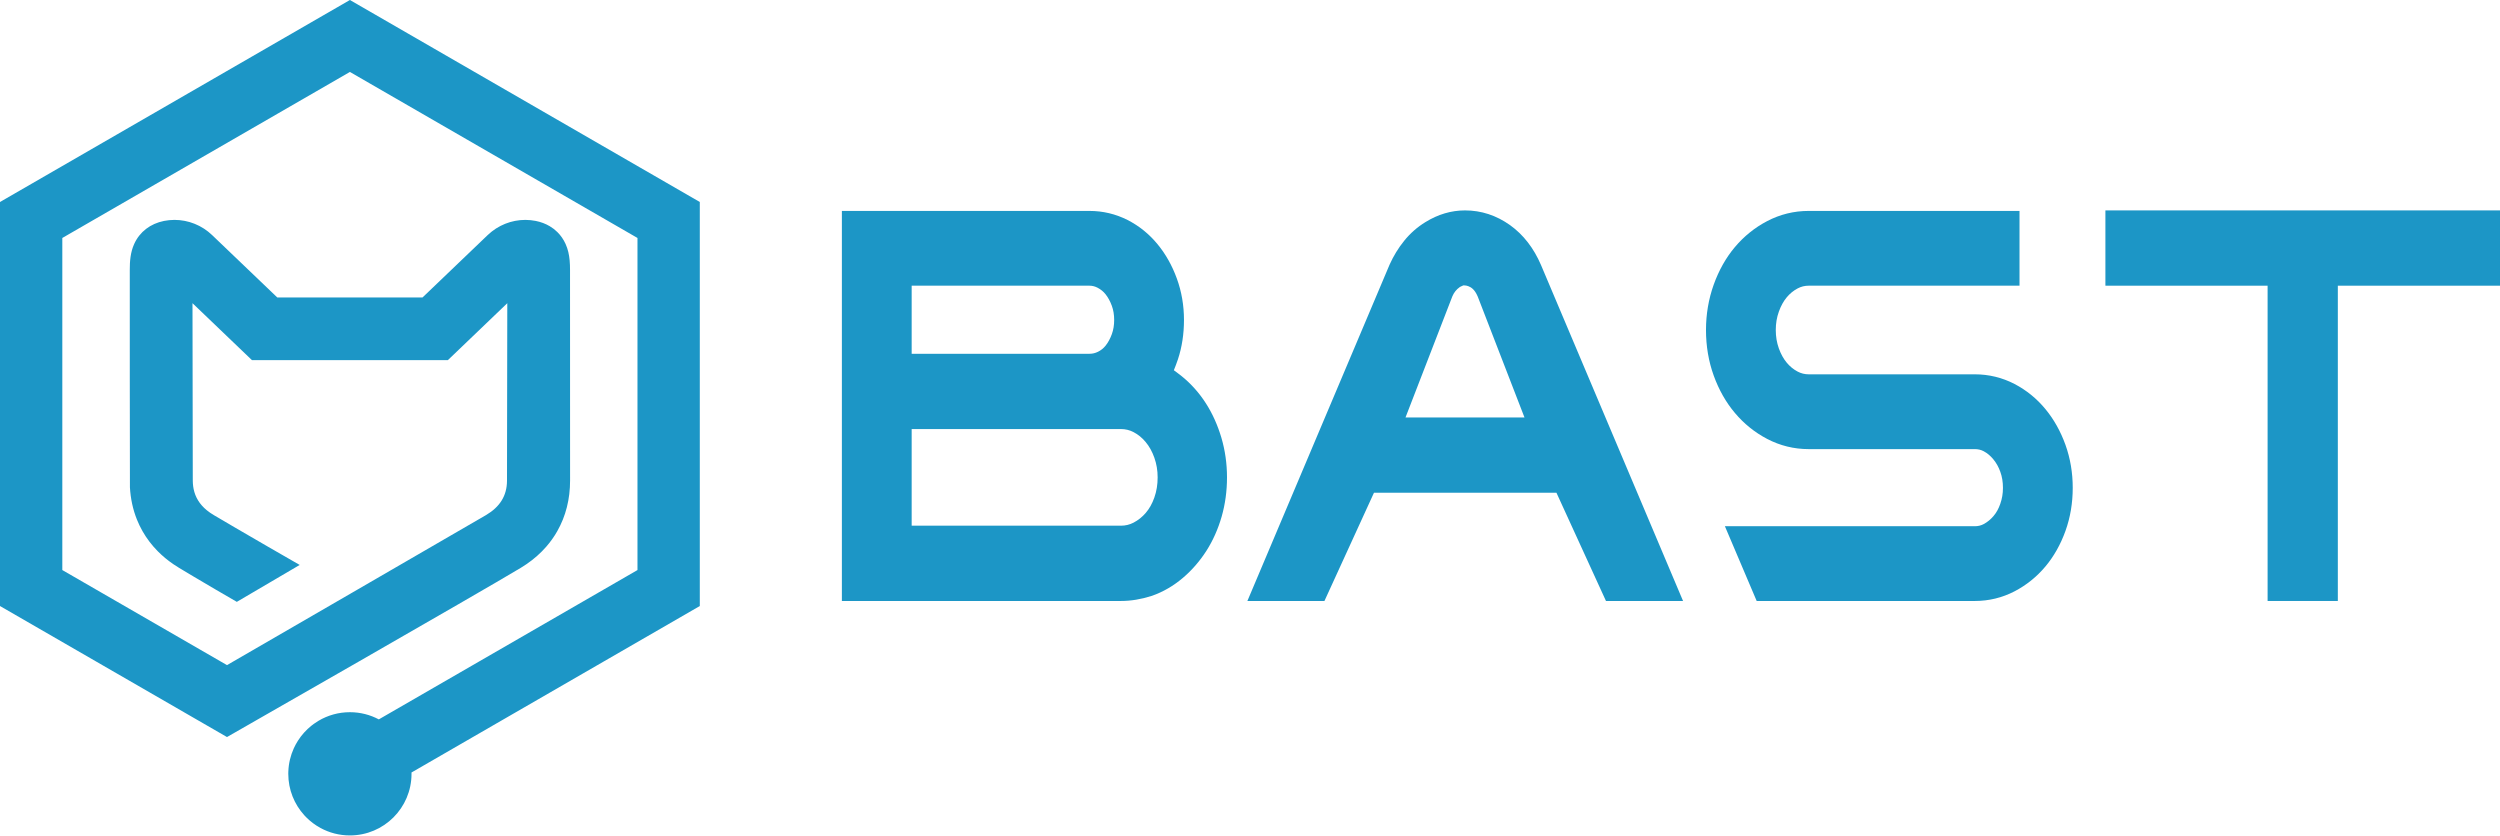
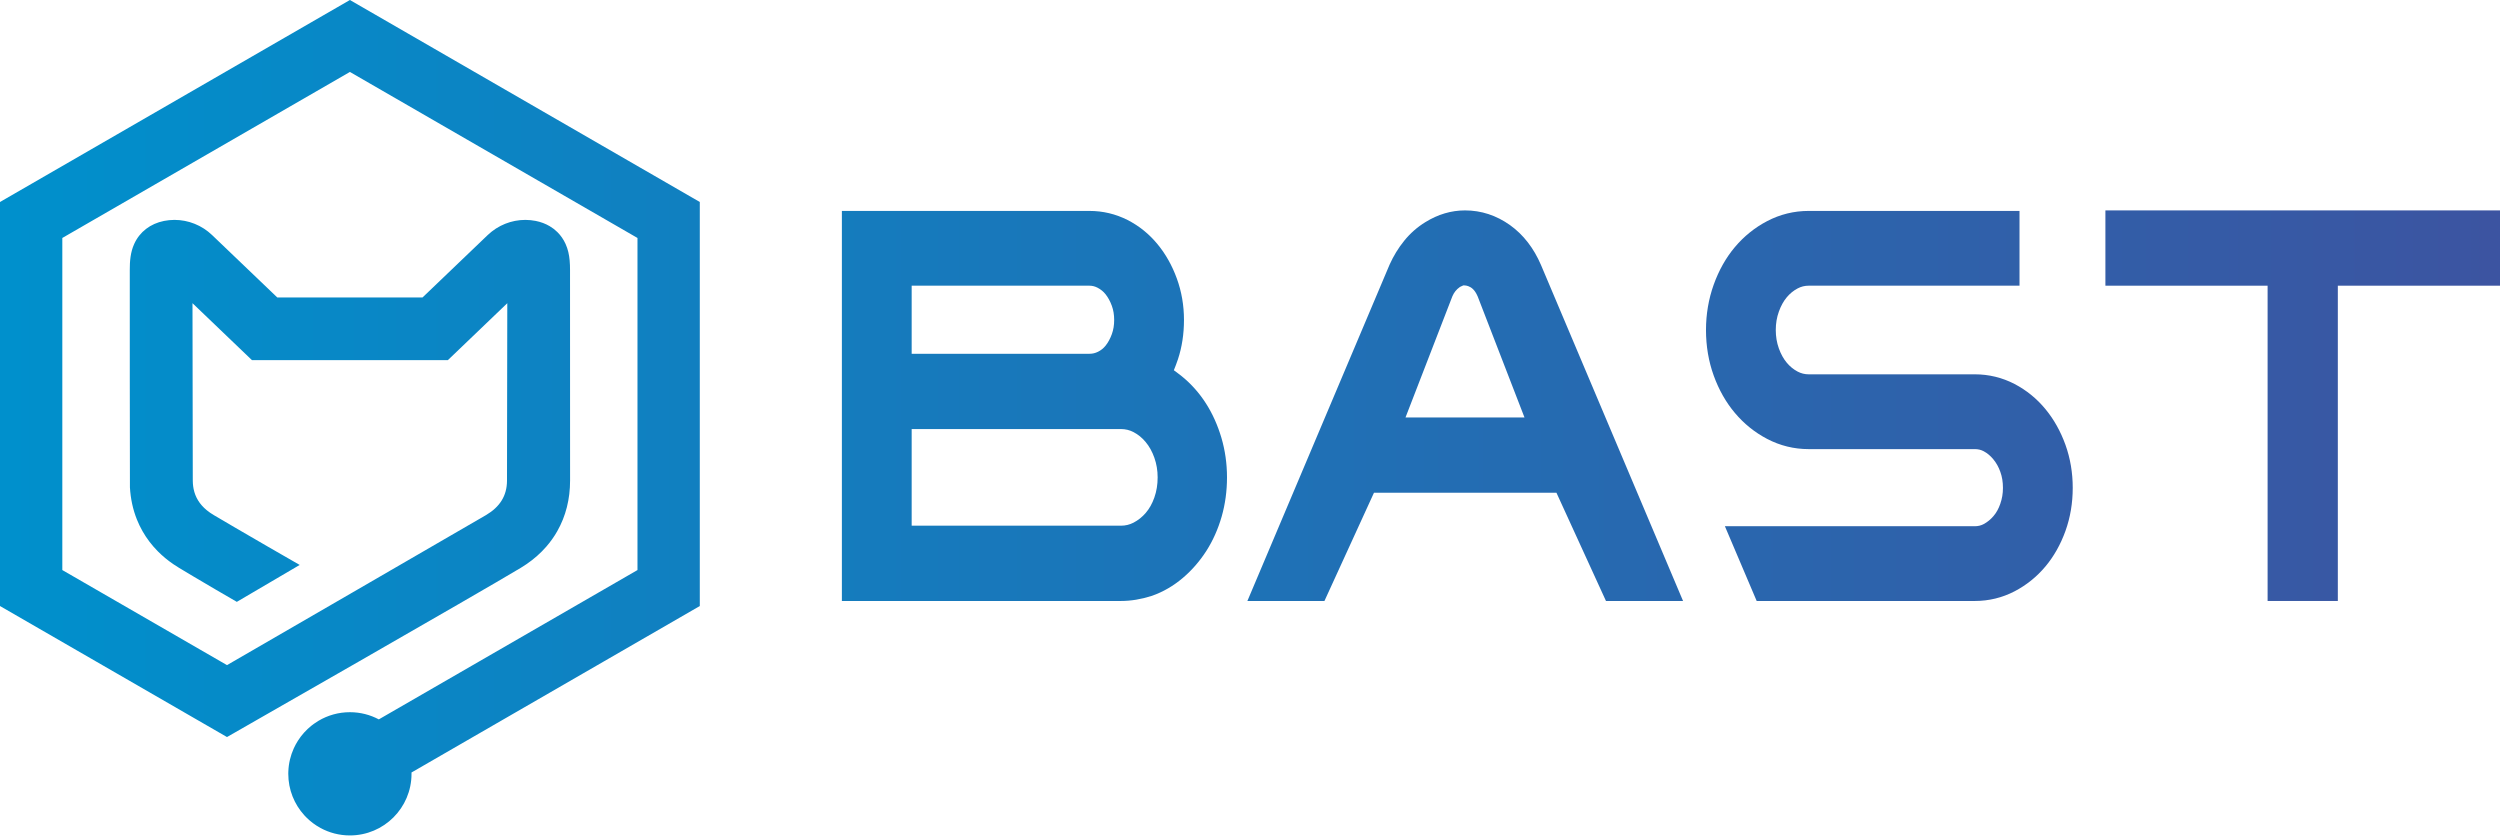
<svg xmlns="http://www.w3.org/2000/svg" width="1663.16pt" height="555.785pt" viewBox="0 0 1663.16 555.785" version="1.1" id="svg5">
-   <defs id="defs5" />
-   <path fill-rule="nonzero" fill="#1c96c6" fill-opacity="1" d="m 767.938,331.023 c -1.426,4.031 -3.293,7.359 -5.688,10.164 -2.375,2.754 -5.031,4.883 -8.113,6.492 -2.641,1.375 -5.395,2.047 -8.445,2.047 H 606.5 v -64.293 h 139.191 c 3.051,0 5.805,0.672 8.43,2.051 3.047,1.59 5.652,3.719 7.996,6.523 2.477,2.949 4.363,6.375 5.82,10.457 1.477,4.18 2.199,8.477 2.199,13.117 0,4.867 -0.723,9.262 -2.199,13.441 M 606.5,190.059 h 118.309 c 1.867,0 3.656,0.457 5.41,1.375 2.082,1.102 3.801,2.492 5.246,4.297 1.688,2.129 3.098,4.703 4.18,7.656 1.066,2.918 1.574,6.016 1.574,9.492 0,3.457 -0.508,6.555 -1.574,9.473 -1.082,2.969 -2.477,5.543 -4.164,7.641 -1.395,1.723 -3.016,3.031 -4.969,4 -1.867,0.934 -3.688,1.359 -5.703,1.359 H 606.5 Z m 206.047,101.145 c -2.477,-8.344 -5.918,-16.016 -10.246,-22.785 -4.41,-6.918 -9.805,-12.984 -16.035,-18.051 -0.77,-0.621 -1.539,-1.227 -2.344,-1.816 l -3,-2.246 1.359,-3.477 c 0.492,-1.262 0.953,-2.559 1.379,-3.852 2.656,-8.066 4,-16.852 4,-26.098 0,-9.625 -1.59,-18.871 -4.723,-27.508 -3.113,-8.609 -7.426,-16.297 -12.836,-22.871 -5.621,-6.836 -12.344,-12.262 -19.98,-16.148 -7.902,-4 -16.426,-6.031 -25.312,-6.031 H 560.07 v 259.488 h 185.621 c 6.625,0 13.477,-1.129 20.379,-3.344 l 0.395,-0.129 c 7.293,-2.559 14.211,-6.574 20.492,-11.918 6,-5.102 11.262,-11.164 15.637,-18 4.344,-6.82 7.754,-14.477 10.133,-22.754 2.359,-8.246 3.555,-17.02 3.555,-26.082 0,-9.101 -1.262,-17.969 -3.734,-26.379" id="path1" style="fill:#1c96c6;fill-opacity:1" />
-   <path fill-rule="nonzero" fill="#1c96c6" fill-opacity="1" d="m 935.02,277.746 31.211,-80.688 c 1.117,-2.559 2.641,-4.461 4.805,-6 l 0.508,-0.312 c 0.461,-0.246 0.805,-0.375 1,-0.457 l 0.953,-0.445 1.226,0.066 c 0.641,0.031 1.379,0.215 2.164,0.508 1.82,0.707 4.133,2.098 6.098,6.656 l 0.082,0.18 31.133,80.492 z m 90.164,-101.41 -0.035,-0.082 c -4.836,-11.262 -11.754,-20.164 -20.539,-26.457 -9.098,-6.508 -19.195,-9.82 -30,-9.82 -9.133,0 -17.984,2.621 -26.328,7.785 -5.394,3.297 -10.164,7.492 -14.195,12.508 -3.82,4.723 -7.051,10.02 -9.641,15.773 l -94.605,223.766 h 51.262 l 32.949,-72 h 121.394 l 32.949,72 h 51.277 z m 0,0" id="path2" style="fill:#1c96c6;fill-opacity:1" />
-   <path fill-rule="nonzero" fill="#1c96c6" fill-opacity="1" d="m 1378.914,324.582 c 0,10.047 -1.621,19.688 -4.836,28.637 -3.246,9.016 -7.734,16.984 -13.375,23.688 -5.754,6.856 -12.656,12.395 -20.492,16.477 -8.211,4.262 -17.098,6.426 -26.441,6.426 h -145.113 l -21.148,-49.734 h 166.262 c 2.246,0 4.149,-0.476 5.984,-1.461 2.391,-1.297 4.492,-3.016 6.426,-5.262 1.918,-2.231 3.391,-4.887 4.523,-8.133 1.195,-3.391 1.785,-6.867 1.785,-10.637 0,-3.934 -0.57,-7.445 -1.754,-10.707 -1.145,-3.227 -2.688,-5.981 -4.703,-8.391 -1.887,-2.281 -3.949,-4 -6.293,-5.262 -1.805,-0.969 -3.754,-1.445 -5.969,-1.445 h -110.539 c -9.738,0 -19.035,-2.293 -27.641,-6.801 -8.18,-4.281 -15.41,-10.102 -21.441,-17.281 -5.918,-7.016 -10.656,-15.359 -14.066,-24.801 -3.41,-9.41 -5.148,-19.625 -5.148,-30.348 0,-10.488 1.723,-20.621 5.117,-30.129 3.426,-9.559 8.164,-17.984 14.098,-25.031 3.016,-3.59 6.328,-6.836 9.918,-9.723 3.574,-2.883 7.426,-5.41 11.539,-7.555 8.609,-4.512 17.902,-6.789 27.625,-6.789 h 140.277 v 49.738 h -140.277 c -2.625,0 -5.035,0.605 -7.363,1.836 -2.77,1.473 -5.129,3.41 -7.211,5.898 -2.164,2.594 -3.918,5.789 -5.246,9.512 -1.379,3.836 -2.051,7.836 -2.051,12.242 0,4.395 0.672,8.395 2.035,12.215 1.344,3.754 3.113,6.949 5.262,9.523 2.082,2.492 4.441,4.426 7.211,5.902 2.328,1.23 4.738,1.836 7.363,1.836 h 110.539 c 9.328,0 18.211,2.164 26.441,6.426 7.867,4.117 14.805,9.738 20.574,16.754 5.606,6.789 10.066,14.789 13.293,23.738 3.215,8.969 4.836,18.605 4.836,28.641" id="path3" style="fill:#1c96c6;fill-opacity:1" />
-   <path fill-rule="nonzero" fill="#1c96c6" fill-opacity="1" d="m 1663.16,139.977 v 50.082 h -107.887 v 209.75 h -46.719 V 190.059 h -107.902 v -50.082 z m 0,0" id="path4" style="fill:#1c96c6;fill-opacity:1" />
-   <path fill-rule="nonzero" fill="#1c96c6" fill-opacity="1" d="M 232.777,-4e-6 -1e-6,134.379 v 268.789 l 151.008,87.16 c 0,0 168.301,-96.188 195.5,-112.602 2.621,-1.582 5.094,-3.277 7.418,-5.09 1.164,-0.906 2.289,-1.84 3.375,-2.801 2.176,-1.926 4.203,-3.961 6.07,-6.101 2.805,-3.215 5.262,-6.668 7.352,-10.355 1.418,-2.496 2.664,-5.078 3.73,-7.742 1.066,-2.664 1.957,-5.406 2.668,-8.226 1.426,-5.637 2.141,-11.578 2.133,-17.785 0,0 -0.031,-134.75 -0.035,-140.074 -0.004,-2.102 -0.059,-4.258 -0.262,-6.434 -0.34,-3.621 -1.09,-7.293 -2.707,-10.84 -1.363,-3.012 -3.207,-5.66 -5.461,-7.891 -1.504,-1.488 -3.191,-2.789 -5.039,-3.887 -2.777,-1.648 -5.914,-2.84 -9.348,-3.527 -1.035,-0.203 -2.074,-0.348 -3.109,-0.461 -0.215,-0.023 -0.43,-0.047 -0.648,-0.066 -1.008,-0.094 -2.016,-0.145 -3.023,-0.148 -0.059,0 -0.117,-0.012 -0.172,-0.012 -0.121,0 -0.242,0.016 -0.363,0.019 -0.914,0.008 -1.824,0.051 -2.734,0.133 -0.156,0.012 -0.316,0.019 -0.473,0.035 -0.988,0.098 -1.973,0.246 -2.953,0.43 -0.215,0.039 -0.43,0.082 -0.645,0.129 -0.996,0.203 -1.984,0.434 -2.957,0.719 -0.023,0.008 -0.043,0.016 -0.066,0.023 -0.957,0.281 -1.898,0.621 -2.832,0.98 -0.203,0.082 -0.406,0.156 -0.605,0.242 -0.922,0.375 -1.832,0.789 -2.723,1.242 -0.152,0.078 -0.305,0.164 -0.457,0.246 -0.809,0.43 -1.605,0.887 -2.387,1.379 -0.141,0.09 -0.285,0.172 -0.426,0.262 -0.848,0.551 -1.668,1.141 -2.473,1.762 -0.176,0.137 -0.352,0.277 -0.527,0.418 -0.812,0.656 -1.613,1.332 -2.375,2.062 l -43.348,41.508 h -96.656 l -43.367,-41.508 c -0.762,-0.73 -1.559,-1.406 -2.371,-2.062 -0.176,-0.141 -0.348,-0.281 -0.523,-0.418 -0.805,-0.621 -1.629,-1.211 -2.473,-1.762 -0.141,-0.09 -0.281,-0.172 -0.422,-0.258 -0.785,-0.496 -1.582,-0.957 -2.398,-1.387 -0.148,-0.078 -0.293,-0.164 -0.445,-0.238 -0.895,-0.457 -1.805,-0.871 -2.73,-1.25 -0.199,-0.082 -0.395,-0.156 -0.594,-0.234 -0.941,-0.367 -1.895,-0.707 -2.863,-0.992 -0.012,-0.004 -0.023,-0.008 -0.039,-0.012 -0.977,-0.289 -1.969,-0.52 -2.969,-0.727 -0.211,-0.043 -0.422,-0.086 -0.633,-0.125 -0.984,-0.184 -1.969,-0.332 -2.965,-0.43 -0.152,-0.016 -0.309,-0.023 -0.461,-0.035 -0.91,-0.082 -1.828,-0.125 -2.746,-0.133 -0.117,-0.004 -0.238,-0.019 -0.359,-0.019 -0.055,0 -0.113,0.012 -0.172,0.012 -1.008,0.004 -2.016,0.055 -3.027,0.148 -0.215,0.019 -0.43,0.043 -0.648,0.066 -1.035,0.113 -2.074,0.258 -3.105,0.461 -4.574,0.914 -8.621,2.727 -11.984,5.316 -3.363,2.59 -6.039,5.953 -7.863,9.969 -1.297,2.84 -2.035,5.758 -2.449,8.668 -0.414,2.91 -0.508,5.812 -0.508,8.625 -0.004,3.172 0.008,143.16 0.098,144.68 0.438,7.59 1.992,14.758 4.656,21.414 1.066,2.66 2.309,5.242 3.727,7.734 1.398,2.457 2.957,4.812 4.672,7.062 1.715,2.246 3.586,4.391 5.609,6.426 3.035,3.051 6.414,5.856 10.129,8.402 1.234,0.848 2.512,1.668 3.82,2.457 3.203,1.934 6.418,3.859 9.641,5.773 9.656,5.75 19.355,11.406 28.863,16.895 l 41.82,-24.559 c -6.777,-3.887 -13.77,-7.906 -20.891,-12.02 -7.121,-4.113 -14.367,-8.32 -21.648,-12.57 -4.855,-2.836 -9.727,-5.691 -14.582,-8.555 -1.75,-1.031 -3.332,-2.129 -4.746,-3.297 -4.719,-3.898 -7.602,-8.586 -8.715,-14.172 -0.113,-0.555 -0.207,-1.125 -0.285,-1.699 -0.152,-1.152 -0.234,-2.344 -0.246,-3.566 0,-0.191 -0.004,-0.402 -0.004,-0.637 -0.004,-0.469 -0.008,-1.027 -0.008,-1.668 -0.031,-6.402 -0.188,-115.941 -0.188,-115.945 1.816,1.738 39.547,37.875 39.547,37.875 h 130.348 c 0,0 39.113,-37.473 39.504,-37.848 0.008,-0.008 0.019,-0.019 0.027,-0.027 0.004,2.262 -0.156,113.687 -0.199,118.25 -0.082,9.805 -4.664,17.242 -13.988,22.734 -7.688,4.531 -172.285,99.793 -172.285,99.793 L 41.457,379.238 V 158.312 L 232.777,47.863 424.094,158.312 v 220.926 l -172.082,99.344 c -5.742,-3.055 -12.281,-4.781 -19.234,-4.781 -7.609,0 -14.738,2.074 -20.848,5.695 -1.109,0.656 -2.188,1.367 -3.227,2.121 -0.523,0.379 -1.031,0.769 -1.535,1.172 -3.508,2.809 -6.543,6.188 -8.969,9.988 -1.039,1.633 -1.969,3.34 -2.773,5.117 -2.145,4.734 -3.418,9.949 -3.609,15.438 -0.016,0.184 -0.016,0.367 -0.016,0.547 -0.016,0.301 -0.016,0.613 -0.016,0.914 0,10.609 4.031,20.281 10.648,27.562 0.441,0.484 0.895,0.961 1.359,1.422 2.781,2.781 5.961,5.168 9.445,7.059 5.809,3.156 12.465,4.949 19.539,4.949 22.637,0 40.992,-18.355 40.992,-40.992 0,-0.301 0,-0.598 -0.016,-0.879 l 191.797,-110.746 v -268.789 z m 0,0" id="path5" />
+   <defs id="defs5">
+     <linearGradient id="bast-brand" gradientUnits="userSpaceOnUse" x1="0" y1="277.89" x2="1663.16" y2="277.89">
+       <stop offset="0" stop-color="#0090cc" />
+       <stop offset="1" stop-color="#3c54a1" />
+     </linearGradient>
+   </defs>
+   <path fill-rule="nonzero" fill="url(#bast-brand)" fill-opacity="1" d="m 767.938,331.023 c -1.426,4.031 -3.293,7.359 -5.688,10.164 -2.375,2.754 -5.031,4.883 -8.113,6.492 -2.641,1.375 -5.395,2.047 -8.445,2.047 H 606.5 v -64.293 h 139.191 c 3.051,0 5.805,0.672 8.43,2.051 3.047,1.59 5.652,3.719 7.996,6.523 2.477,2.949 4.363,6.375 5.82,10.457 1.477,4.18 2.199,8.477 2.199,13.117 0,4.867 -0.723,9.262 -2.199,13.441 M 606.5,190.059 h 118.309 c 1.867,0 3.656,0.457 5.41,1.375 2.082,1.102 3.801,2.492 5.246,4.297 1.688,2.129 3.098,4.703 4.18,7.656 1.066,2.918 1.574,6.016 1.574,9.492 0,3.457 -0.508,6.555 -1.574,9.473 -1.082,2.969 -2.477,5.543 -4.164,7.641 -1.395,1.723 -3.016,3.031 -4.969,4 -1.867,0.934 -3.688,1.359 -5.703,1.359 H 606.5 Z m 206.047,101.145 c -2.477,-8.344 -5.918,-16.016 -10.246,-22.785 -4.41,-6.918 -9.805,-12.984 -16.035,-18.051 -0.77,-0.621 -1.539,-1.227 -2.344,-1.816 l -3,-2.246 1.359,-3.477 c 0.492,-1.262 0.953,-2.559 1.379,-3.852 2.656,-8.066 4,-16.852 4,-26.098 0,-9.625 -1.59,-18.871 -4.723,-27.508 -3.113,-8.609 -7.426,-16.297 -12.836,-22.871 -5.621,-6.836 -12.344,-12.262 -19.98,-16.148 -7.902,-4 -16.426,-6.031 -25.312,-6.031 H 560.07 v 259.488 h 185.621 c 6.625,0 13.477,-1.129 20.379,-3.344 l 0.395,-0.129 c 7.293,-2.559 14.211,-6.574 20.492,-11.918 6,-5.102 11.262,-11.164 15.637,-18 4.344,-6.82 7.754,-14.477 10.133,-22.754 2.359,-8.246 3.555,-17.02 3.555,-26.082 0,-9.101 -1.262,-17.969 -3.734,-26.379" id="path1" style="fill:url(#bast-brand);fill-opacity:1" />
+   <path fill-rule="nonzero" fill="url(#bast-brand)" fill-opacity="1" d="m 935.02,277.746 31.211,-80.688 c 1.117,-2.559 2.641,-4.461 4.805,-6 l 0.508,-0.312 c 0.461,-0.246 0.805,-0.375 1,-0.457 l 0.953,-0.445 1.226,0.066 c 0.641,0.031 1.379,0.215 2.164,0.508 1.82,0.707 4.133,2.098 6.098,6.656 l 0.082,0.18 31.133,80.492 z m 90.164,-101.41 -0.035,-0.082 c -4.836,-11.262 -11.754,-20.164 -20.539,-26.457 -9.098,-6.508 -19.195,-9.82 -30,-9.82 -9.133,0 -17.984,2.621 -26.328,7.785 -5.394,3.297 -10.164,7.492 -14.195,12.508 -3.82,4.723 -7.051,10.02 -9.641,15.773 l -94.605,223.766 h 51.262 l 32.949,-72 h 121.394 l 32.949,72 h 51.277 z m 0,0" id="path2" style="fill:url(#bast-brand);fill-opacity:1" />
+   <path fill-rule="nonzero" fill="url(#bast-brand)" fill-opacity="1" d="m 1378.914,324.582 c 0,10.047 -1.621,19.688 -4.836,28.637 -3.246,9.016 -7.734,16.984 -13.375,23.688 -5.754,6.856 -12.656,12.395 -20.492,16.477 -8.211,4.262 -17.098,6.426 -26.441,6.426 h -145.113 l -21.148,-49.734 h 166.262 c 2.246,0 4.149,-0.476 5.984,-1.461 2.391,-1.297 4.492,-3.016 6.426,-5.262 1.918,-2.231 3.391,-4.887 4.523,-8.133 1.195,-3.391 1.785,-6.867 1.785,-10.637 0,-3.934 -0.57,-7.445 -1.754,-10.707 -1.145,-3.227 -2.688,-5.981 -4.703,-8.391 -1.887,-2.281 -3.949,-4 -6.293,-5.262 -1.805,-0.969 -3.754,-1.445 -5.969,-1.445 h -110.539 c -9.738,0 -19.035,-2.293 -27.641,-6.801 -8.18,-4.281 -15.41,-10.102 -21.441,-17.281 -5.918,-7.016 -10.656,-15.359 -14.066,-24.801 -3.41,-9.41 -5.148,-19.625 -5.148,-30.348 0,-10.488 1.723,-20.621 5.117,-30.129 3.426,-9.559 8.164,-17.984 14.098,-25.031 3.016,-3.59 6.328,-6.836 9.918,-9.723 3.574,-2.883 7.426,-5.41 11.539,-7.555 8.609,-4.512 17.902,-6.789 27.625,-6.789 h 140.277 v 49.738 h -140.277 c -2.625,0 -5.035,0.605 -7.363,1.836 -2.77,1.473 -5.129,3.41 -7.211,5.898 -2.164,2.594 -3.918,5.789 -5.246,9.512 -1.379,3.836 -2.051,7.836 -2.051,12.242 0,4.395 0.672,8.395 2.035,12.215 1.344,3.754 3.113,6.949 5.262,9.523 2.082,2.492 4.441,4.426 7.211,5.902 2.328,1.23 4.738,1.836 7.363,1.836 h 110.539 c 9.328,0 18.211,2.164 26.441,6.426 7.867,4.117 14.805,9.738 20.574,16.754 5.606,6.789 10.066,14.789 13.293,23.738 3.215,8.969 4.836,18.605 4.836,28.641" id="path3" style="fill:url(#bast-brand);fill-opacity:1" />
+   <path fill-rule="nonzero" fill="url(#bast-brand)" fill-opacity="1" d="m 1663.16,139.977 v 50.082 h -107.887 v 209.75 h -46.719 V 190.059 h -107.902 v -50.082 z m 0,0" id="path4" style="fill:url(#bast-brand);fill-opacity:1" />
+   <path fill-rule="nonzero" fill="url(#bast-brand)" fill-opacity="1" d="M 232.777,-4e-6 -1e-6,134.379 v 268.789 l 151.008,87.16 c 0,0 168.301,-96.188 195.5,-112.602 2.621,-1.582 5.094,-3.277 7.418,-5.09 1.164,-0.906 2.289,-1.84 3.375,-2.801 2.176,-1.926 4.203,-3.961 6.07,-6.101 2.805,-3.215 5.262,-6.668 7.352,-10.355 1.418,-2.496 2.664,-5.078 3.73,-7.742 1.066,-2.664 1.957,-5.406 2.668,-8.226 1.426,-5.637 2.141,-11.578 2.133,-17.785 0,0 -0.031,-134.75 -0.035,-140.074 -0.004,-2.102 -0.059,-4.258 -0.262,-6.434 -0.34,-3.621 -1.09,-7.293 -2.707,-10.84 -1.363,-3.012 -3.207,-5.66 -5.461,-7.891 -1.504,-1.488 -3.191,-2.789 -5.039,-3.887 -2.777,-1.648 -5.914,-2.84 -9.348,-3.527 -1.035,-0.203 -2.074,-0.348 -3.109,-0.461 -0.215,-0.023 -0.43,-0.047 -0.648,-0.066 -1.008,-0.094 -2.016,-0.145 -3.023,-0.148 -0.059,0 -0.117,-0.012 -0.172,-0.012 -0.121,0 -0.242,0.016 -0.363,0.019 -0.914,0.008 -1.824,0.051 -2.734,0.133 -0.156,0.012 -0.316,0.019 -0.473,0.035 -0.988,0.098 -1.973,0.246 -2.953,0.43 -0.215,0.039 -0.43,0.082 -0.645,0.129 -0.996,0.203 -1.984,0.434 -2.957,0.719 -0.023,0.008 -0.043,0.016 -0.066,0.023 -0.957,0.281 -1.898,0.621 -2.832,0.98 -0.203,0.082 -0.406,0.156 -0.605,0.242 -0.922,0.375 -1.832,0.789 -2.723,1.242 -0.152,0.078 -0.305,0.164 -0.457,0.246 -0.809,0.43 -1.605,0.887 -2.387,1.379 -0.141,0.09 -0.285,0.172 -0.426,0.262 -0.848,0.551 -1.668,1.141 -2.473,1.762 -0.176,0.137 -0.352,0.277 -0.527,0.418 -0.812,0.656 -1.613,1.332 -2.375,2.062 l -43.348,41.508 h -96.656 l -43.367,-41.508 c -0.762,-0.73 -1.559,-1.406 -2.371,-2.062 -0.176,-0.141 -0.348,-0.281 -0.523,-0.418 -0.805,-0.621 -1.629,-1.211 -2.473,-1.762 -0.141,-0.09 -0.281,-0.172 -0.422,-0.258 -0.785,-0.496 -1.582,-0.957 -2.398,-1.387 -0.148,-0.078 -0.293,-0.164 -0.445,-0.238 -0.895,-0.457 -1.805,-0.871 -2.73,-1.25 -0.199,-0.082 -0.395,-0.156 -0.594,-0.234 -0.941,-0.367 -1.895,-0.707 -2.863,-0.992 -0.012,-0.004 -0.023,-0.008 -0.039,-0.012 -0.977,-0.289 -1.969,-0.52 -2.969,-0.727 -0.211,-0.043 -0.422,-0.086 -0.633,-0.125 -0.984,-0.184 -1.969,-0.332 -2.965,-0.43 -0.152,-0.016 -0.309,-0.023 -0.461,-0.035 -0.91,-0.082 -1.828,-0.125 -2.746,-0.133 -0.117,-0.004 -0.238,-0.019 -0.359,-0.019 -0.055,0 -0.113,0.012 -0.172,0.012 -1.008,0.004 -2.016,0.055 -3.027,0.148 -0.215,0.019 -0.43,0.043 -0.648,0.066 -1.035,0.113 -2.074,0.258 -3.105,0.461 -4.574,0.914 -8.621,2.727 -11.984,5.316 -3.363,2.59 -6.039,5.953 -7.863,9.969 -1.297,2.84 -2.035,5.758 -2.449,8.668 -0.414,2.91 -0.508,5.812 -0.508,8.625 -0.004,3.172 0.008,143.16 0.098,144.68 0.438,7.59 1.992,14.758 4.656,21.414 1.066,2.66 2.309,5.242 3.727,7.734 1.398,2.457 2.957,4.812 4.672,7.062 1.715,2.246 3.586,4.391 5.609,6.426 3.035,3.051 6.414,5.856 10.129,8.402 1.234,0.848 2.512,1.668 3.82,2.457 3.203,1.934 6.418,3.859 9.641,5.773 9.656,5.75 19.355,11.406 28.863,16.895 l 41.82,-24.559 c -6.777,-3.887 -13.77,-7.906 -20.891,-12.02 -7.121,-4.113 -14.367,-8.32 -21.648,-12.57 -4.855,-2.836 -9.727,-5.691 -14.582,-8.555 -1.75,-1.031 -3.332,-2.129 -4.746,-3.297 -4.719,-3.898 -7.602,-8.586 -8.715,-14.172 -0.113,-0.555 -0.207,-1.125 -0.285,-1.699 -0.152,-1.152 -0.234,-2.344 -0.246,-3.566 0,-0.191 -0.004,-0.402 -0.004,-0.637 -0.004,-0.469 -0.008,-1.027 -0.008,-1.668 -0.031,-6.402 -0.188,-115.941 -0.188,-115.945 1.816,1.738 39.547,37.875 39.547,37.875 h 130.348 c 0,0 39.113,-37.473 39.504,-37.848 0.008,-0.008 0.019,-0.019 0.027,-0.027 0.004,2.262 -0.156,113.687 -0.199,118.25 -0.082,9.805 -4.664,17.242 -13.988,22.734 -7.688,4.531 -172.285,99.793 -172.285,99.793 L 41.457,379.238 V 158.312 L 232.777,47.863 424.094,158.312 v 220.926 l -172.082,99.344 c -5.742,-3.055 -12.281,-4.781 -19.234,-4.781 -7.609,0 -14.738,2.074 -20.848,5.695 -1.109,0.656 -2.188,1.367 -3.227,2.121 -0.523,0.379 -1.031,0.769 -1.535,1.172 -3.508,2.809 -6.543,6.188 -8.969,9.988 -1.039,1.633 -1.969,3.34 -2.773,5.117 -2.145,4.734 -3.418,9.949 -3.609,15.438 -0.016,0.184 -0.016,0.367 -0.016,0.547 -0.016,0.301 -0.016,0.613 -0.016,0.914 0,10.609 4.031,20.281 10.648,27.562 0.441,0.484 0.895,0.961 1.359,1.422 2.781,2.781 5.961,5.168 9.445,7.059 5.809,3.156 12.465,4.949 19.539,4.949 22.637,0 40.992,-18.355 40.992,-40.992 0,-0.301 0,-0.598 -0.016,-0.879 l 191.797,-110.746 v -268.789 z m 0,0" id="path5" />
</svg>
